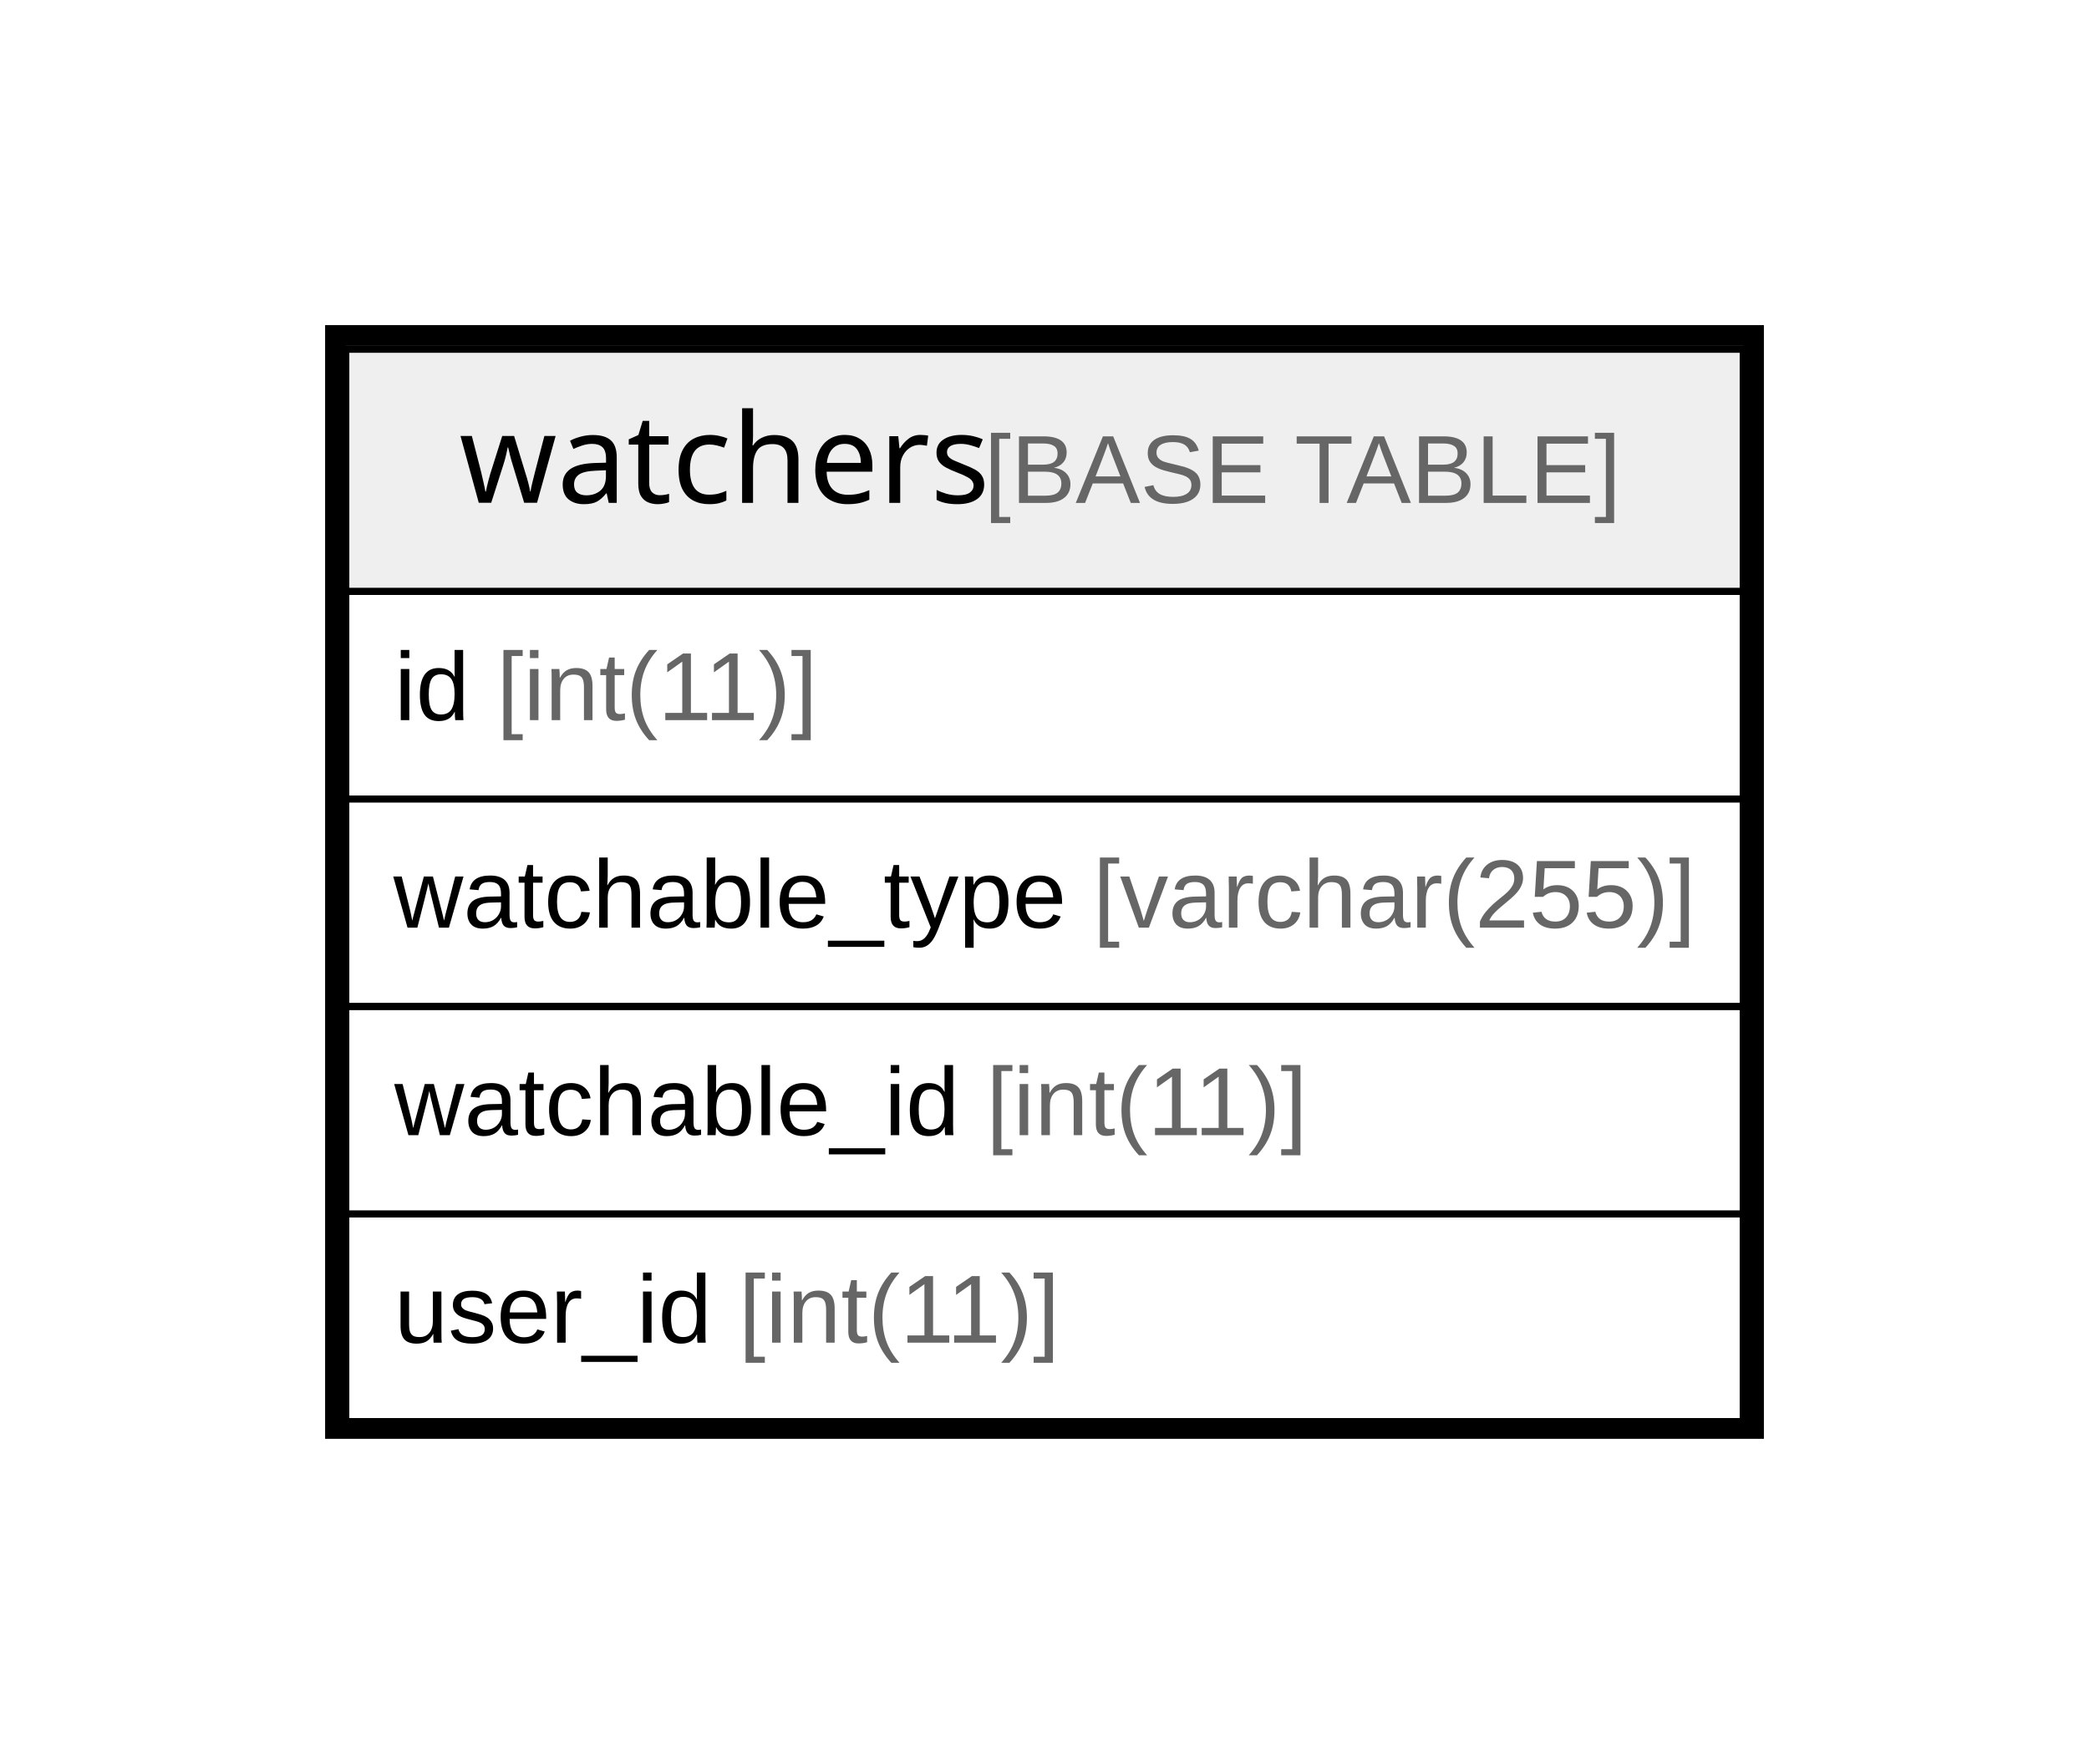
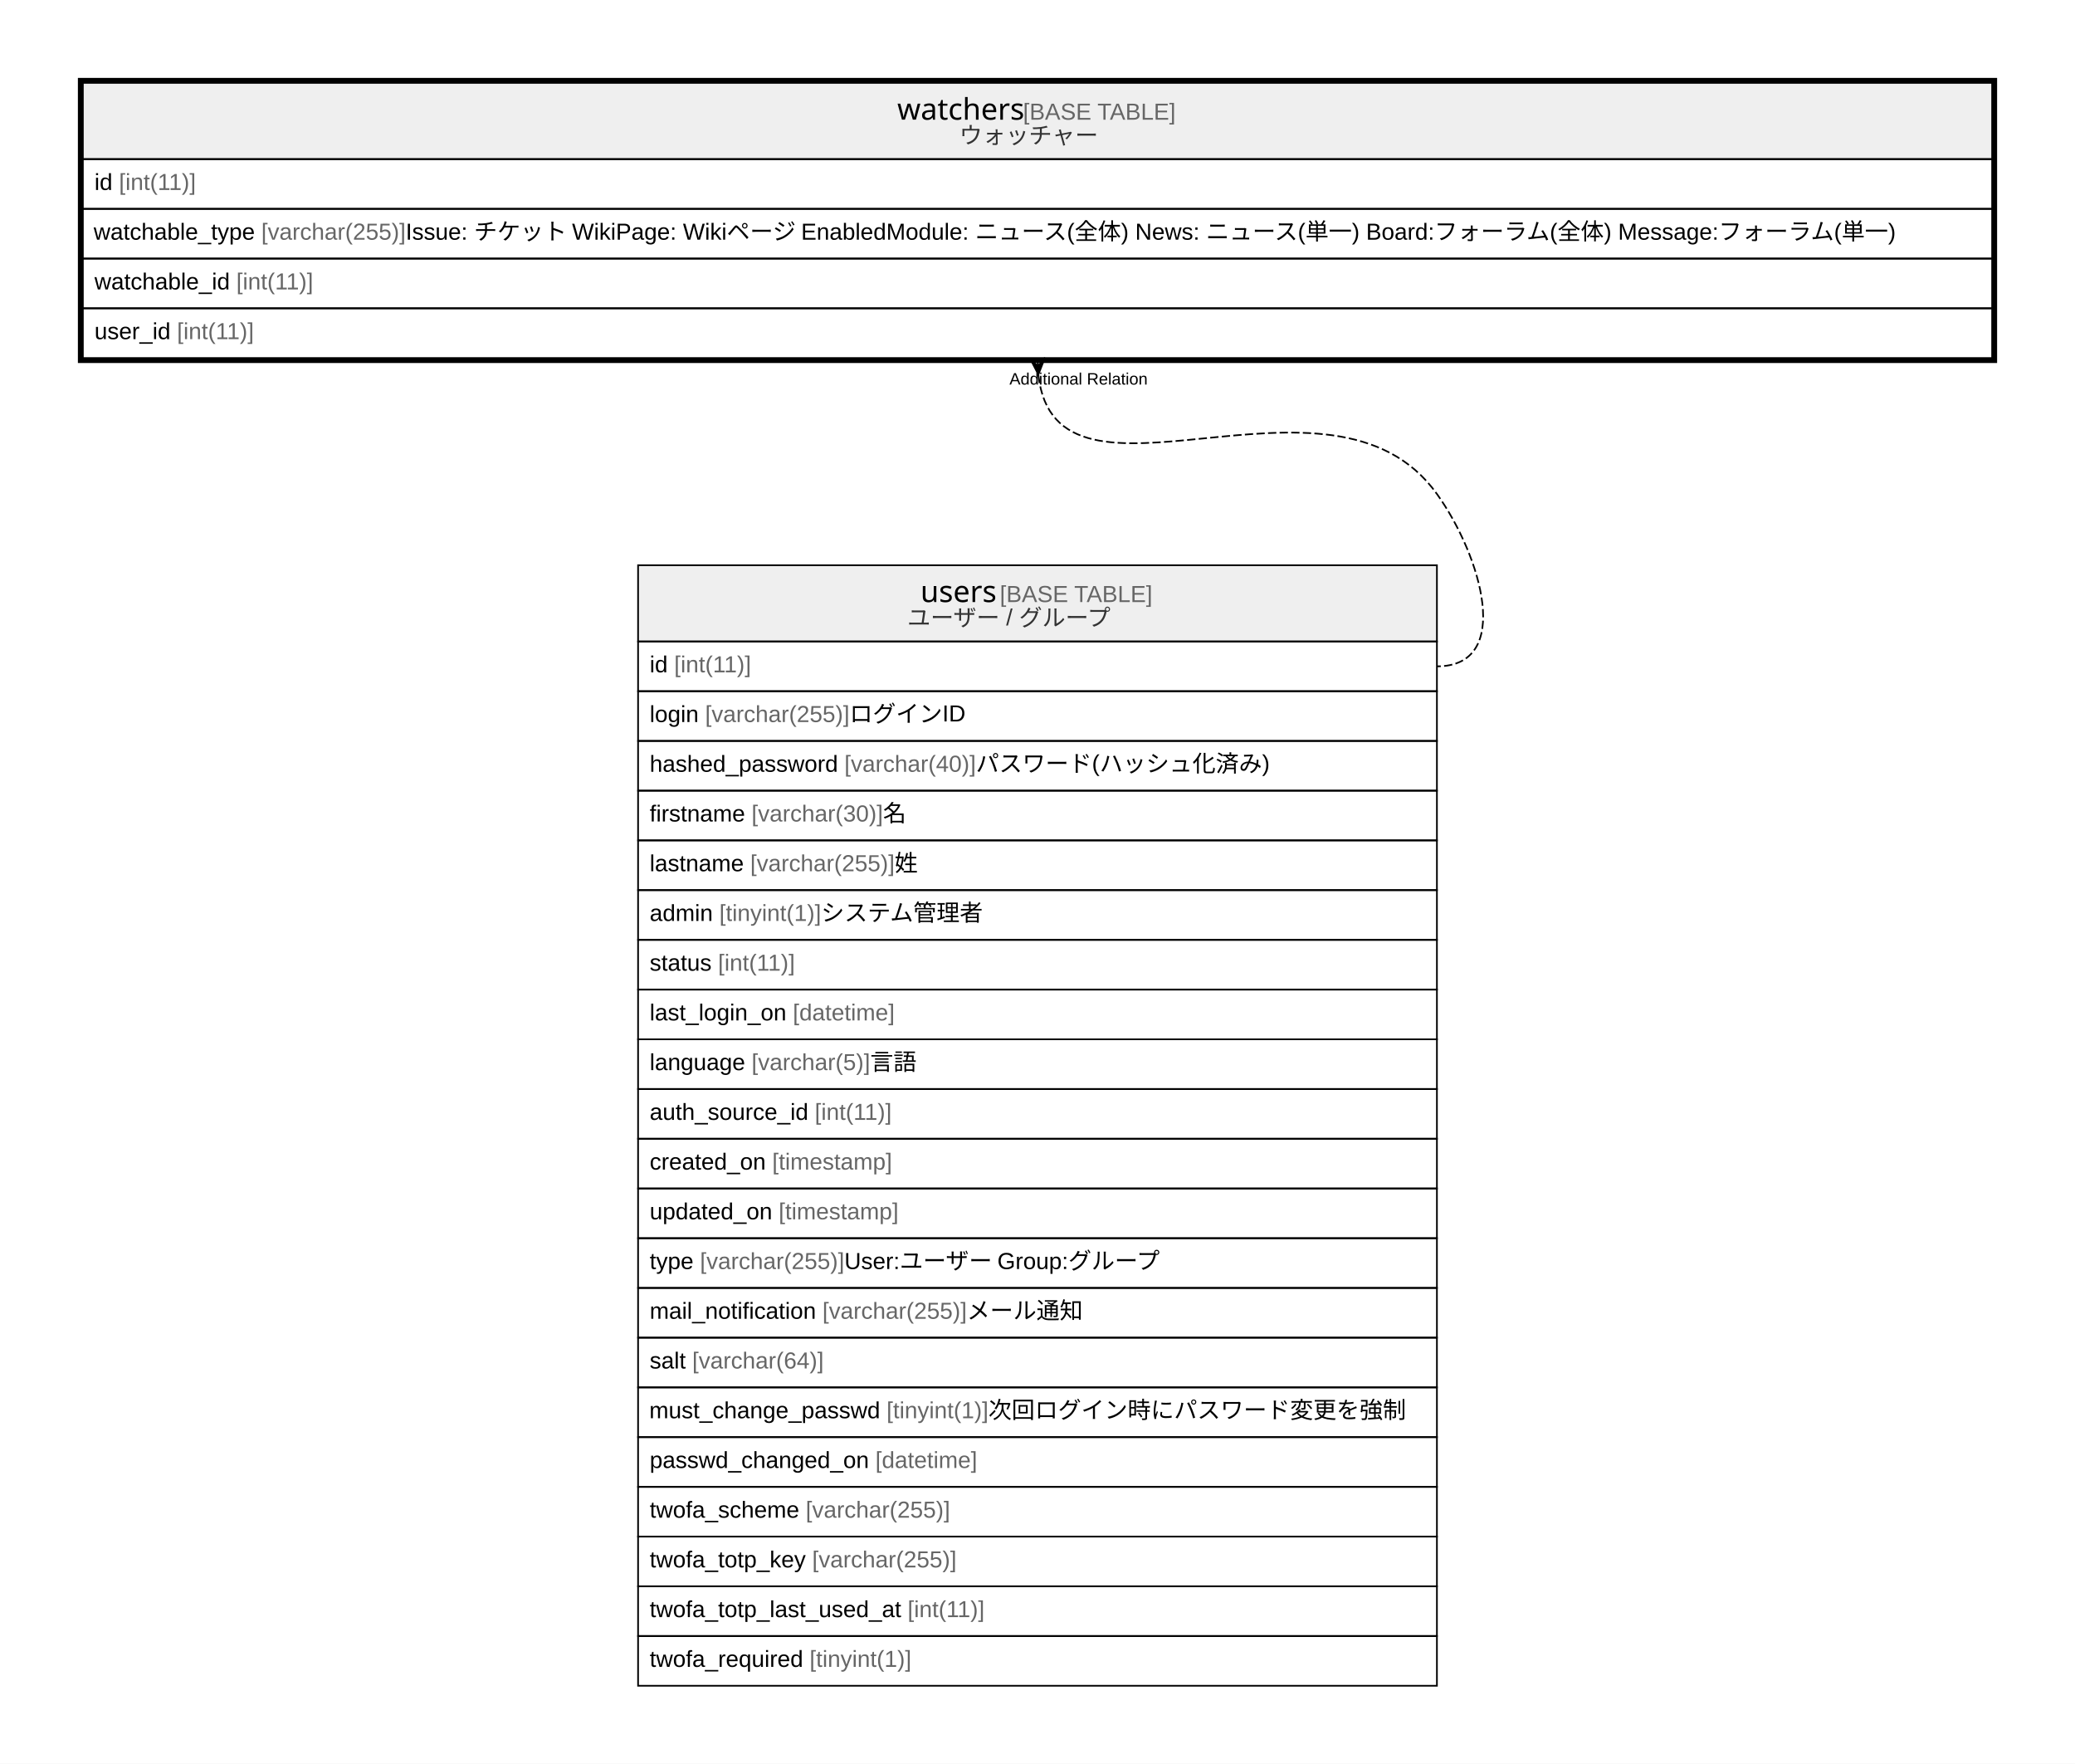
- <svg xmlns="http://www.w3.org/2000/svg" width="302pt" height="255pt" viewBox="0.00 0.00 302.00 255.00">
-   <g id="graph0" class="graph" transform="scale(1 1) rotate(0) translate(4 251)">
-     <polygon fill="#ffffff" stroke="transparent" points="-4,4 -4,-251 298,-251 298,4 -4,4" />
+ <svg xmlns="http://www.w3.org/2000/svg" width="1252pt" height="1064pt" viewBox="0.00 0.00 1252.00 1064.00">
+   <g id="graph0" class="graph" transform="scale(1 1) rotate(0) translate(4 1060)">
+     <polygon fill="#ffffff" stroke="transparent" points="-4,4 -4,-1060 1248,-1060 1248,4 -4,4" />
    <g id="node1" class="node">
-       <polygon fill="#efefef" stroke="transparent" points="46,-165.5 46,-200.5 248,-200.5 248,-165.5 46,-165.5" />
-       <polygon fill="none" stroke="#000000" points="46,-165.5 46,-200.5 248,-200.5 248,-165.5 46,-165.5" />
-       <text text-anchor="start" x="62.37" y="-178.3" font-family="Arial Bold" font-size="18.00" fill="#000000">watchers</text>
-       <text text-anchor="start" x="134.377" y="-178.3" font-family="Arial" font-size="14.00" fill="#000000"> </text>
-       <text text-anchor="start" x="138.267" y="-178.3" font-family="Arial" font-size="14.00" fill="#666666">[BASE TABLE]</text>
-       <polygon fill="none" stroke="#000000" points="46,-135.5 46,-165.5 248,-165.5 248,-135.5 46,-135.5" />
-       <text text-anchor="start" x="53" y="-146.9" font-family="Arial" font-size="14.00" fill="#000000">id </text>
-       <text text-anchor="start" x="67.78" y="-146.9" font-family="Arial" font-size="14.00" fill="#666666">[int(11)]</text>
-       <polygon fill="none" stroke="#000000" points="46,-105.5 46,-135.5 248,-135.5 248,-105.5 46,-105.5" />
-       <text text-anchor="start" x="52.867" y="-116.9" font-family="Arial" font-size="14.00" fill="#000000">watchable_type </text>
-       <text text-anchor="start" x="154.013" y="-116.9" font-family="Arial" font-size="14.00" fill="#666666">[varchar(255)]</text>
-       <polygon fill="none" stroke="#000000" points="46,-75.5 46,-105.5 248,-105.5 248,-75.5 46,-75.5" />
-       <text text-anchor="start" x="53" y="-86.9" font-family="Arial" font-size="14.00" fill="#000000">watchable_id </text>
-       <text text-anchor="start" x="138.579" y="-86.9" font-family="Arial" font-size="14.00" fill="#666666">[int(11)]</text>
-       <polygon fill="none" stroke="#000000" points="46,-45.5 46,-75.5 248,-75.5 248,-45.5 46,-45.5" />
-       <text text-anchor="start" x="53" y="-56.9" font-family="Arial" font-size="14.00" fill="#000000">user_id </text>
-       <text text-anchor="start" x="102.788" y="-56.9" font-family="Arial" font-size="14.00" fill="#666666">[int(11)]</text>
-       <polygon fill="none" stroke="#000000" stroke-width="3" points="44.5,-44.5 44.5,-202.5 249.5,-202.5 249.5,-44.5 44.5,-44.5" />
+       <polygon fill="#efefef" stroke="transparent" points="46,-964 46,-1010 1198,-1010 1198,-964 46,-964" />
+       <polygon fill="none" stroke="#000000" points="46,-964 46,-1010 1198,-1010 1198,-964 46,-964" />
+       <text text-anchor="start" x="537.37" y="-987.8" font-family="Arial Bold" font-size="18.00" fill="#000000">watchers</text>
+       <text text-anchor="start" x="609.377" y="-987.8" font-family="Arial" font-size="14.00" fill="#000000"> </text>
+       <text text-anchor="start" x="613.267" y="-987.8" font-family="Arial" font-size="14.00" fill="#666666">[BASE TABLE]</text>
+       <text text-anchor="start" x="574.783" y="-973.4" font-family="Arial" font-size="14.00" fill="#333333">ウォッチャー</text>
+       <polygon fill="none" stroke="#000000" points="46,-934 46,-964 1198,-964 1198,-934 46,-934" />
+       <text text-anchor="start" x="53" y="-945.4" font-family="Arial" font-size="14.00" fill="#000000">id </text>
+       <text text-anchor="start" x="67.78" y="-945.4" font-family="Arial" font-size="14.00" fill="#666666">[int(11)]</text>
+       <polygon fill="none" stroke="#000000" points="46,-904 46,-934 1198,-934 1198,-904 46,-904" />
+       <text text-anchor="start" x="52.509" y="-915.4" font-family="Arial" font-size="14.00" fill="#000000">watchable_type </text>
+       <text text-anchor="start" x="153.655" y="-915.4" font-family="Arial" font-size="14.00" fill="#666666">[varchar(255)]</text>
+       <text text-anchor="start" x="240.774" y="-915.4" font-family="Arial" font-size="14.00" fill="#000000"> Issue: チケット WikiPage: Wikiページ EnabledModule: ニュース(全体) News: ニュース(単一) Board:フォーラム(全体) Message:フォーラム(単一) </text>
+       <polygon fill="none" stroke="#000000" points="46,-874 46,-904 1198,-904 1198,-874 46,-874" />
+       <text text-anchor="start" x="53" y="-885.4" font-family="Arial" font-size="14.00" fill="#000000">watchable_id </text>
+       <text text-anchor="start" x="138.579" y="-885.4" font-family="Arial" font-size="14.00" fill="#666666">[int(11)]</text>
+       <polygon fill="none" stroke="#000000" points="46,-844 46,-874 1198,-874 1198,-844 46,-844" />
+       <text text-anchor="start" x="53" y="-855.4" font-family="Arial" font-size="14.00" fill="#000000">user_id </text>
+       <text text-anchor="start" x="102.788" y="-855.4" font-family="Arial" font-size="14.00" fill="#666666">[int(11)]</text>
+       <polygon fill="none" stroke="#000000" stroke-width="3" points="44.5,-842.5 44.5,-1011.5 1199.5,-1011.5 1199.5,-842.5 44.5,-842.5" />
+     </g>
+     <g id="node2" class="node">
+       <polygon fill="#efefef" stroke="transparent" points="381,-673 381,-719 863,-719 863,-673 381,-673" />
+       <polygon fill="none" stroke="#000000" points="381,-673 381,-719 863,-719 863,-673 381,-673" />
+       <text text-anchor="start" x="551.371" y="-696.8" font-family="Arial Bold" font-size="18.00" fill="#000000">users</text>
+       <text text-anchor="start" x="595.375" y="-696.8" font-family="Arial" font-size="14.00" fill="#000000"> </text>
+       <text text-anchor="start" x="599.266" y="-696.8" font-family="Arial" font-size="14.00" fill="#666666">[BASE TABLE]</text>
+       <text text-anchor="start" x="543.456" y="-682.4" font-family="Arial" font-size="14.00" fill="#333333">ユーザー / グループ</text>
+       <polygon fill="none" stroke="#000000" points="381,-643 381,-673 863,-673 863,-643 381,-643" />
+       <text text-anchor="start" x="388" y="-654.4" font-family="Arial" font-size="14.00" fill="#000000">id </text>
+       <text text-anchor="start" x="402.78" y="-654.4" font-family="Arial" font-size="14.00" fill="#666666">[int(11)]</text>
+       <polygon fill="none" stroke="#000000" points="381,-613 381,-643 863,-643 863,-613 381,-613" />
+       <text text-anchor="start" x="388" y="-624.4" font-family="Arial" font-size="14.00" fill="#000000">login </text>
+       <text text-anchor="start" x="421.452" y="-624.4" font-family="Arial" font-size="14.00" fill="#666666">[varchar(255)]</text>
+       <text text-anchor="start" x="508.571" y="-624.4" font-family="Arial" font-size="14.00" fill="#000000"> ログインID</text>
+       <polygon fill="none" stroke="#000000" points="381,-583 381,-613 863,-613 863,-583 381,-583" />
+       <text text-anchor="start" x="388" y="-594.4" font-family="Arial" font-size="14.00" fill="#000000">hashed_password </text>
+       <text text-anchor="start" x="505.484" y="-594.4" font-family="Arial" font-size="14.00" fill="#666666">[varchar(40)]</text>
+       <text text-anchor="start" x="584.82" y="-594.4" font-family="Arial" font-size="14.00" fill="#000000"> パスワード(ハッシュ化済み)</text>
+       <polygon fill="none" stroke="#000000" points="381,-553 381,-583 863,-583 863,-553 381,-553" />
+       <text text-anchor="start" x="388" y="-564.4" font-family="Arial" font-size="14.00" fill="#000000">firstname </text>
+       <text text-anchor="start" x="449.447" y="-564.4" font-family="Arial" font-size="14.00" fill="#666666">[varchar(30)]</text>
+       <text text-anchor="start" x="528.784" y="-564.4" font-family="Arial" font-size="14.00" fill="#000000"> 名</text>
+       <polygon fill="none" stroke="#000000" points="381,-523 381,-553 863,-553 863,-523 381,-523" />
+       <text text-anchor="start" x="388" y="-534.4" font-family="Arial" font-size="14.00" fill="#000000">lastname </text>
+       <text text-anchor="start" x="448.679" y="-534.4" font-family="Arial" font-size="14.00" fill="#666666">[varchar(255)]</text>
+       <text text-anchor="start" x="535.798" y="-534.4" font-family="Arial" font-size="14.00" fill="#000000"> 姓</text>
+       <polygon fill="none" stroke="#000000" points="381,-493 381,-523 863,-523 863,-493 381,-493" />
+       <text text-anchor="start" x="388" y="-504.4" font-family="Arial" font-size="14.00" fill="#000000">admin </text>
+       <text text-anchor="start" x="430.006" y="-504.4" font-family="Arial" font-size="14.00" fill="#666666">[tinyint(1)]</text>
+       <text text-anchor="start" x="491.45" y="-504.4" font-family="Arial" font-size="14.00" fill="#000000"> システム管理者</text>
+       <polygon fill="none" stroke="#000000" points="381,-463 381,-493 863,-493 863,-463 381,-463" />
+       <text text-anchor="start" x="388" y="-474.4" font-family="Arial" font-size="14.00" fill="#000000">status </text>
+       <text text-anchor="start" x="429.237" y="-474.4" font-family="Arial" font-size="14.00" fill="#666666">[int(11)]</text>
+       <polygon fill="none" stroke="#000000" points="381,-433 381,-463 863,-463 863,-433 381,-433" />
+       <text text-anchor="start" x="388" y="-444.4" font-family="Arial" font-size="14.00" fill="#000000">last_login_on </text>
+       <text text-anchor="start" x="474.362" y="-444.4" font-family="Arial" font-size="14.00" fill="#666666">[datetime]</text>
+       <polygon fill="none" stroke="#000000" points="381,-403 381,-433 863,-433 863,-403 381,-403" />
+       <text text-anchor="start" x="388" y="-414.4" font-family="Arial" font-size="14.00" fill="#000000">language </text>
+       <text text-anchor="start" x="449.475" y="-414.4" font-family="Arial" font-size="14.00" fill="#666666">[varchar(5)]</text>
+       <text text-anchor="start" x="521.029" y="-414.4" font-family="Arial" font-size="14.00" fill="#000000"> 言語</text>
+       <polygon fill="none" stroke="#000000" points="381,-373 381,-403 863,-403 863,-373 381,-373" />
+       <text text-anchor="start" x="388" y="-384.4" font-family="Arial" font-size="14.00" fill="#000000">auth_source_id </text>
+       <text text-anchor="start" x="487.592" y="-384.4" font-family="Arial" font-size="14.00" fill="#666666">[int(11)]</text>
+       <polygon fill="none" stroke="#000000" points="381,-343 381,-373 863,-373 863,-343 381,-343" />
+       <text text-anchor="start" x="388" y="-354.4" font-family="Arial" font-size="14.00" fill="#000000">created_on </text>
+       <text text-anchor="start" x="461.92" y="-354.4" font-family="Arial" font-size="14.00" fill="#666666">[timestamp]</text>
+       <polygon fill="none" stroke="#000000" points="381,-313 381,-343 863,-343 863,-313 381,-313" />
+       <text text-anchor="start" x="388" y="-324.4" font-family="Arial" font-size="14.00" fill="#000000">updated_on </text>
+       <text text-anchor="start" x="465.825" y="-324.4" font-family="Arial" font-size="14.00" fill="#666666">[timestamp]</text>
+       <polygon fill="none" stroke="#000000" points="381,-283 381,-313 863,-313 863,-283 381,-283" />
+       <text text-anchor="start" x="388" y="-294.4" font-family="Arial" font-size="14.00" fill="#000000">type </text>
+       <text text-anchor="start" x="418.346" y="-294.4" font-family="Arial" font-size="14.00" fill="#666666">[varchar(255)]</text>
+       <text text-anchor="start" x="505.466" y="-294.4" font-family="Arial" font-size="14.00" fill="#000000"> User:ユーザー Group:グループ </text>
+       <polygon fill="none" stroke="#000000" points="381,-253 381,-283 863,-283 863,-253 381,-253" />
+       <text text-anchor="start" x="388" y="-264.4" font-family="Arial" font-size="14.00" fill="#000000">mail_notification </text>
+       <text text-anchor="start" x="492.234" y="-264.4" font-family="Arial" font-size="14.00" fill="#666666">[varchar(255)]</text>
+       <text text-anchor="start" x="579.353" y="-264.4" font-family="Arial" font-size="14.00" fill="#000000"> メール通知</text>
+       <polygon fill="none" stroke="#000000" points="381,-223 381,-253 863,-253 863,-223 381,-223" />
+       <text text-anchor="start" x="388" y="-234.4" font-family="Arial" font-size="14.00" fill="#000000">salt </text>
+       <text text-anchor="start" x="413.67" y="-234.4" font-family="Arial" font-size="14.00" fill="#666666">[varchar(64)]</text>
+       <polygon fill="none" stroke="#000000" points="381,-193 381,-223 863,-223 863,-193 381,-193" />
+       <text text-anchor="start" x="387.765" y="-204.4" font-family="Arial" font-size="14.00" fill="#000000">must_change_passwd </text>
+       <text text-anchor="start" x="530.922" y="-204.4" font-family="Arial" font-size="14.00" fill="#666666">[tinyint(1)]</text>
+       <text text-anchor="start" x="592.366" y="-204.4" font-family="Arial" font-size="14.00" fill="#000000"> 次回ログイン時にパスワード変更を強制</text>
+       <polygon fill="none" stroke="#000000" points="381,-163 381,-193 863,-193 863,-163 381,-163" />
+       <text text-anchor="start" x="388" y="-174.4" font-family="Arial" font-size="14.00" fill="#000000">passwd_changed_on </text>
+       <text text-anchor="start" x="524.171" y="-174.4" font-family="Arial" font-size="14.00" fill="#666666">[datetime]</text>
+       <polygon fill="none" stroke="#000000" points="381,-133 381,-163 863,-163 863,-133 381,-133" />
+       <text text-anchor="start" x="388" y="-144.4" font-family="Arial" font-size="14.00" fill="#000000">twofa_scheme </text>
+       <text text-anchor="start" x="482.135" y="-144.4" font-family="Arial" font-size="14.00" fill="#666666">[varchar(255)]</text>
+       <polygon fill="none" stroke="#000000" points="381,-103 381,-133 863,-133 863,-103 381,-103" />
+       <text text-anchor="start" x="388" y="-114.4" font-family="Arial" font-size="14.00" fill="#000000">twofa_totp_key </text>
+       <text text-anchor="start" x="486.038" y="-114.4" font-family="Arial" font-size="14.00" fill="#666666">[varchar(255)]</text>
+       <polygon fill="none" stroke="#000000" points="381,-73 381,-103 863,-103 863,-73 381,-73" />
+       <text text-anchor="start" x="388" y="-84.4" font-family="Arial" font-size="14.00" fill="#000000">twofa_totp_last_used_at </text>
+       <text text-anchor="start" x="543.621" y="-84.4" font-family="Arial" font-size="14.00" fill="#666666">[int(11)]</text>
+       <polygon fill="none" stroke="#000000" points="381,-43 381,-73 863,-73 863,-43 381,-43" />
+       <text text-anchor="start" x="388" y="-54.4" font-family="Arial" font-size="14.00" fill="#000000">twofa_required </text>
+       <text text-anchor="start" x="484.467" y="-54.4" font-family="Arial" font-size="14.00" fill="#666666">[tinyint(1)]</text>
+     </g>
+     <g id="edge1" class="edge">
+       <path fill="none" stroke="#000000" stroke-dasharray="5,2" d="M622.536,-833.783C633.174,-738.571 799.253,-851.026 863,-762 889.91,-724.419 909.222,-658 863,-658" />
+       <polygon fill="#000000" stroke="#000000" points="622.524,-834.014 617.506,-843.764 622.262,-839.007 622,-844 622,-844 622,-844 622.262,-839.007 626.494,-844.236 622.524,-834.014 622.524,-834.014" />
+       <text text-anchor="start" x="605.074" y="-828" font-family="Arial" font-size="10.00" fill="#000000">Additional Relation</text>
    </g>
  </g>
</svg>
